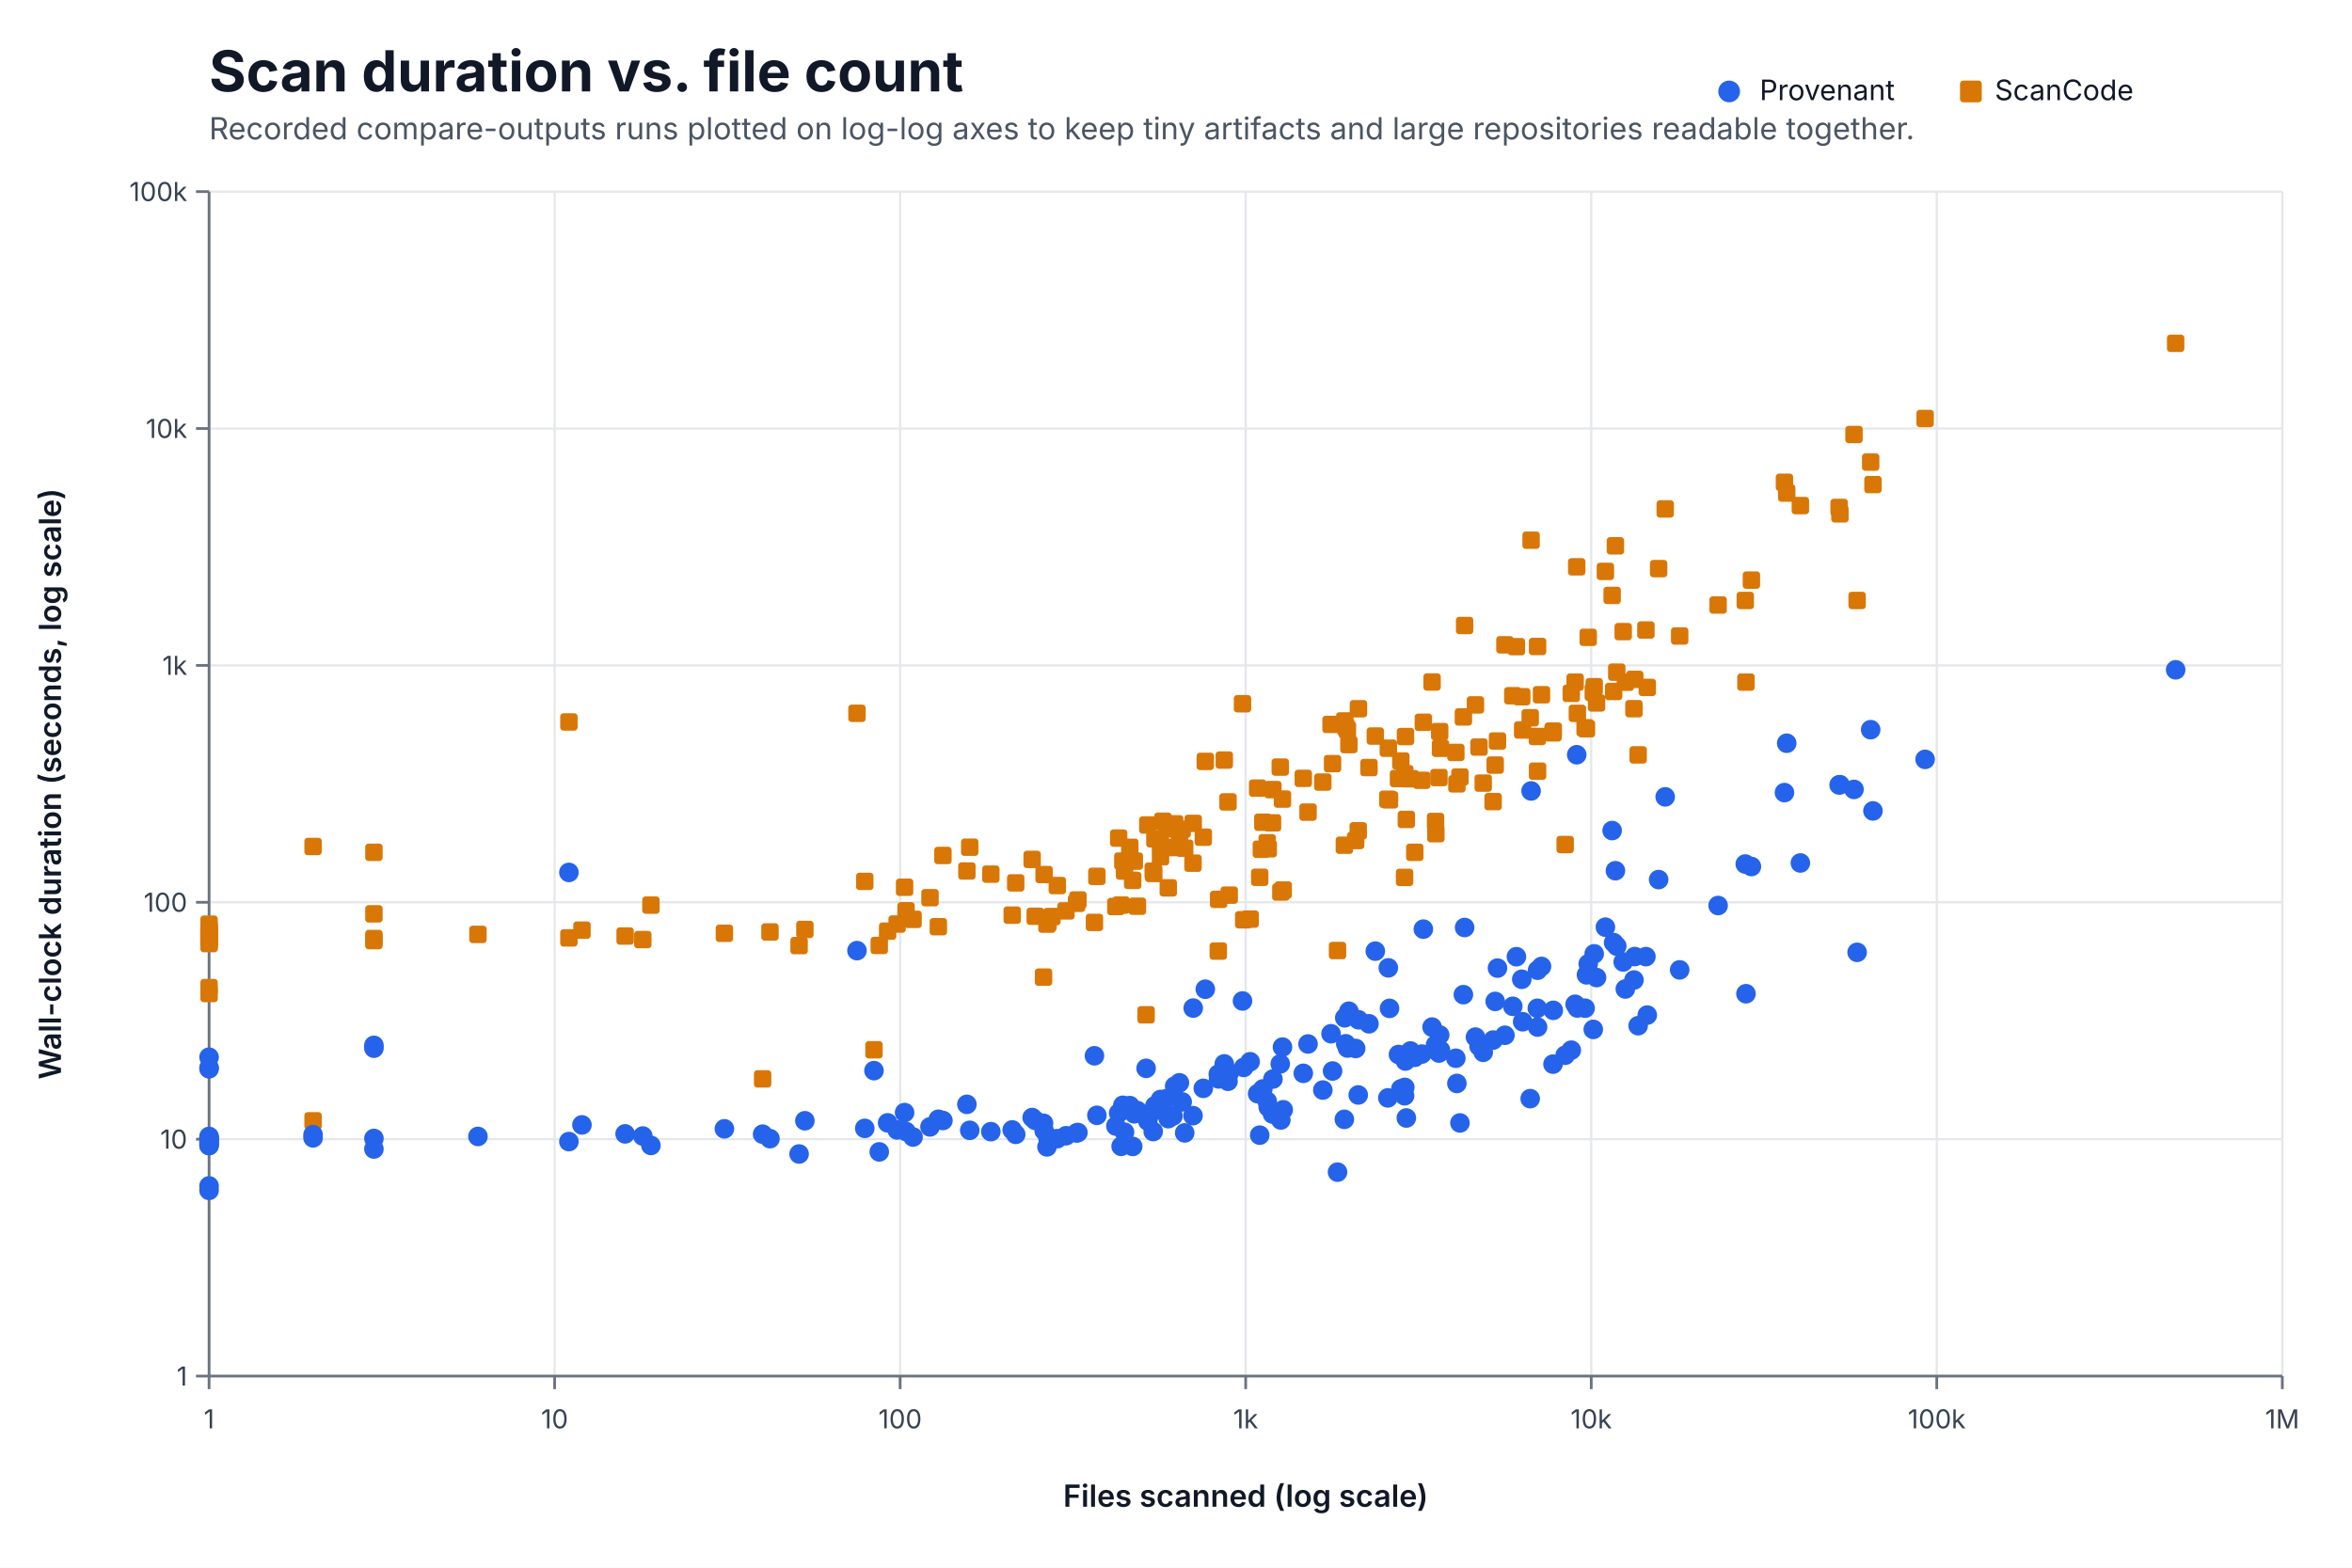
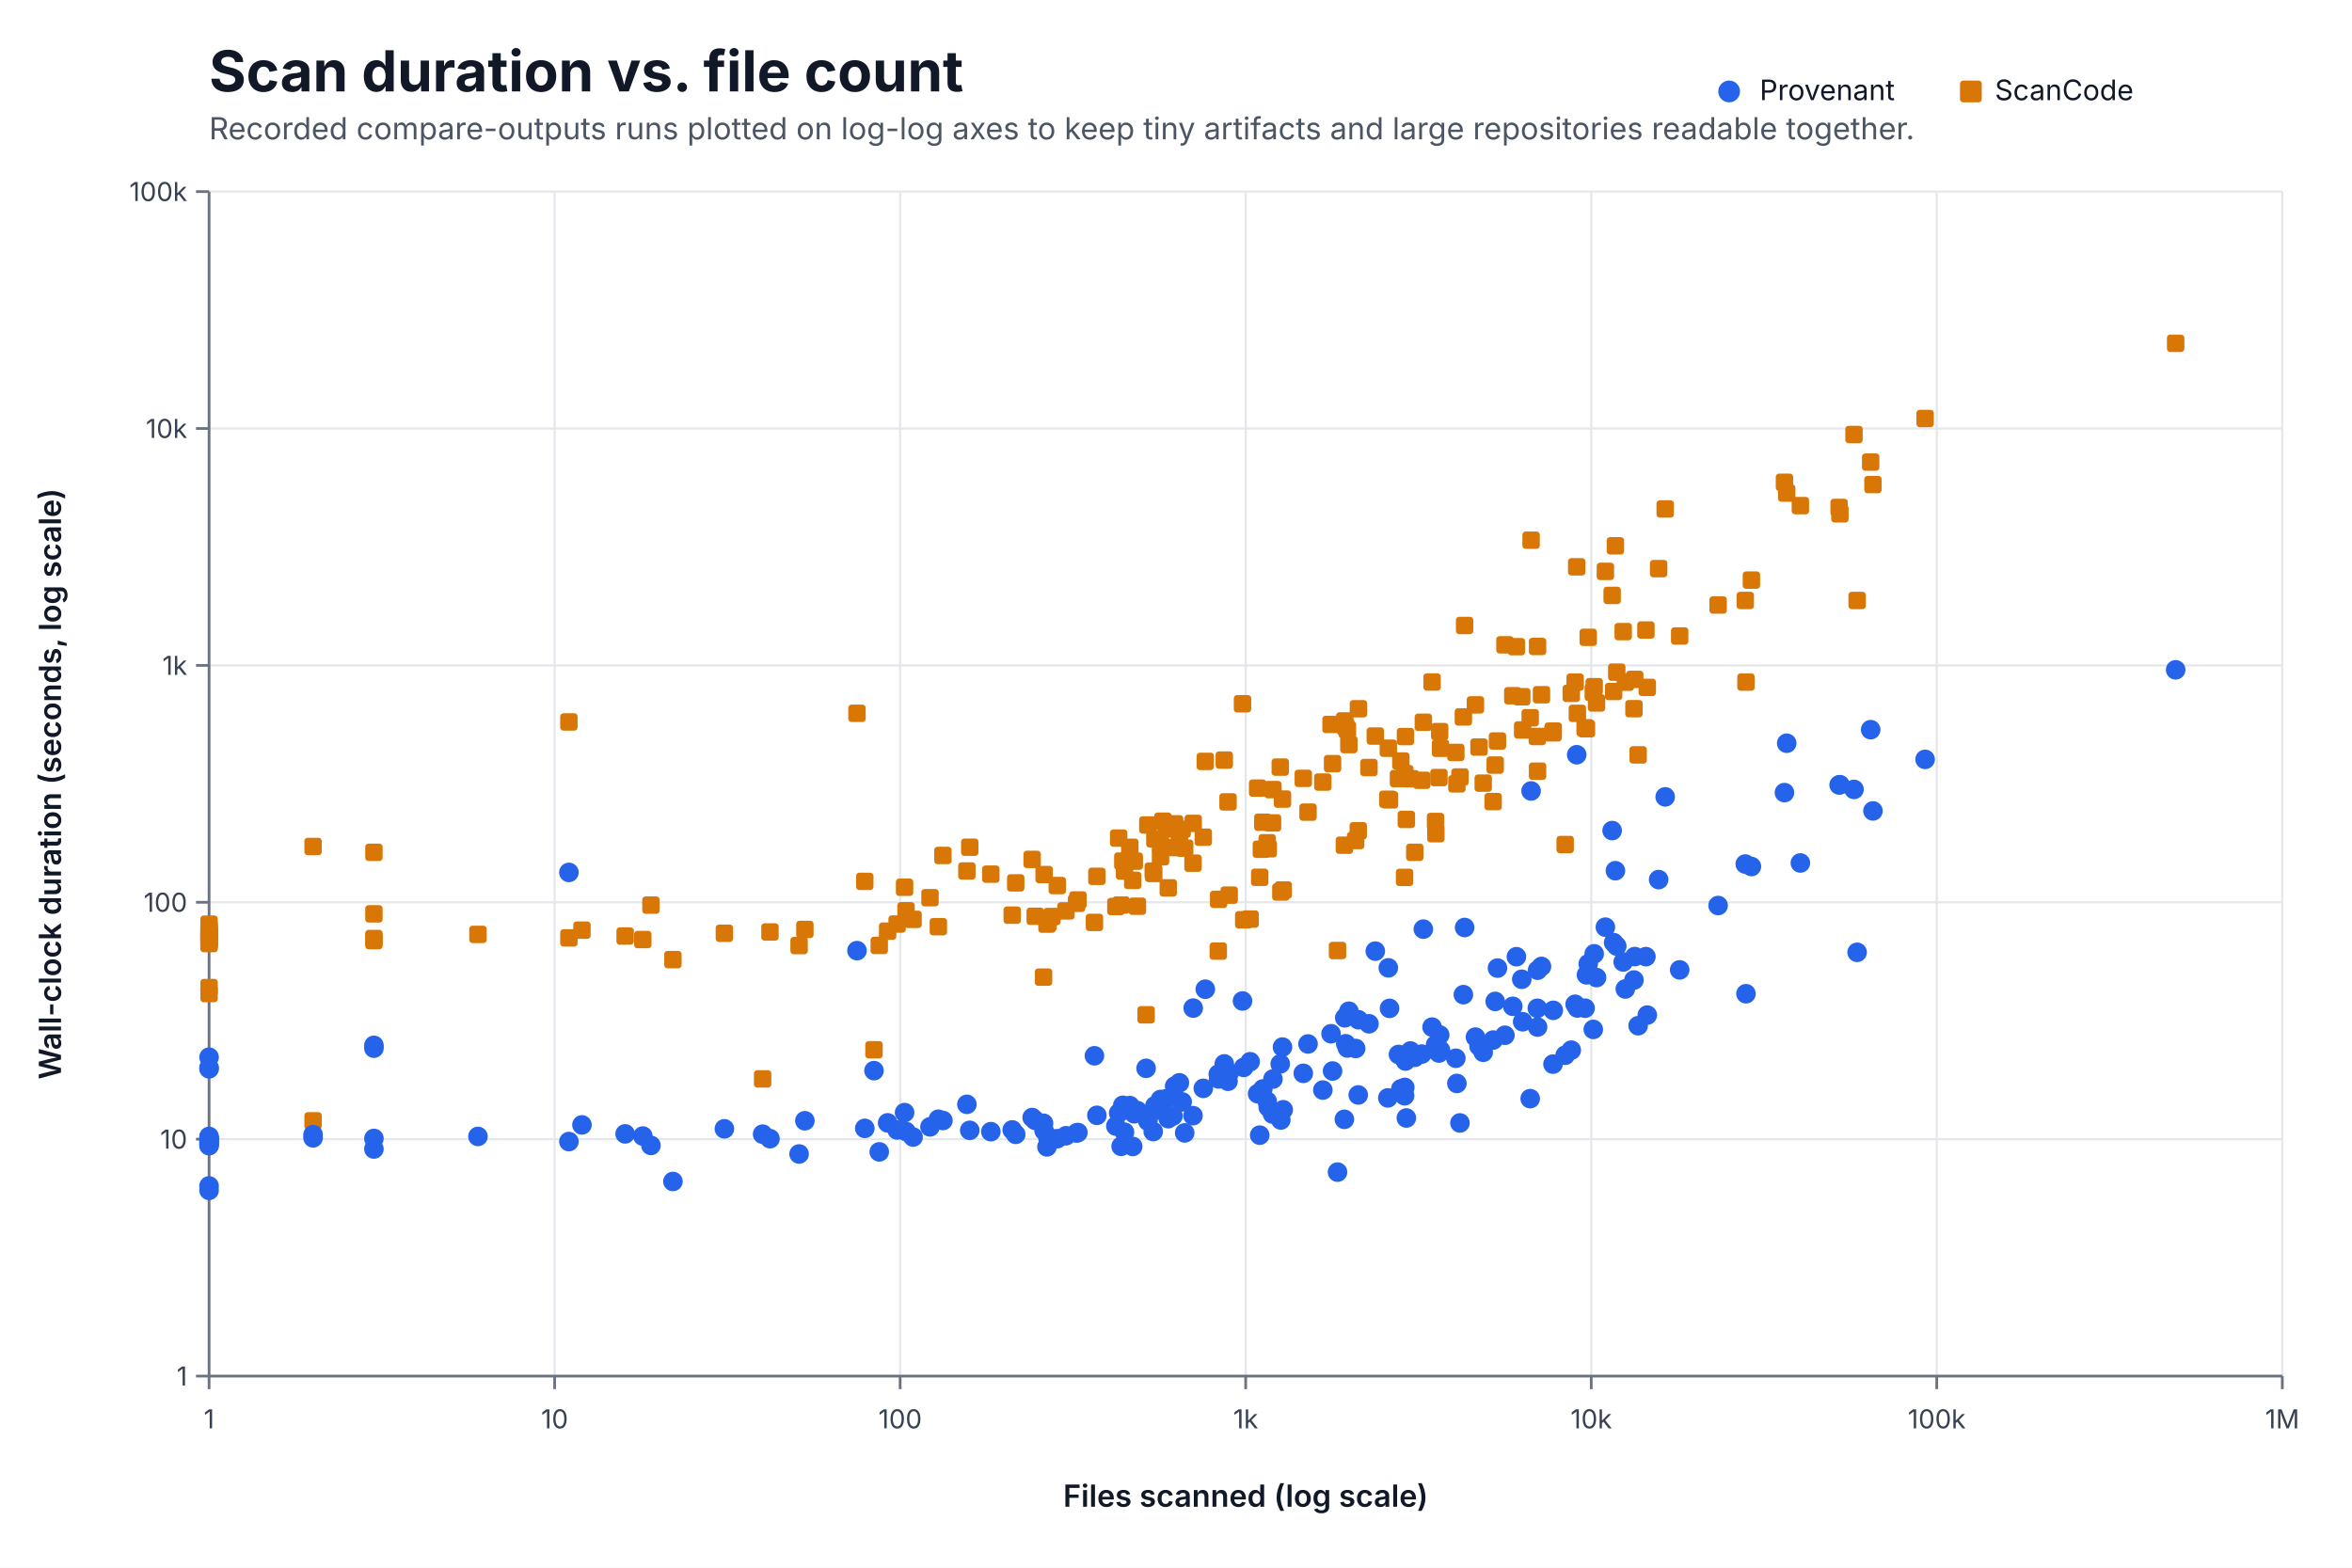
<svg xmlns="http://www.w3.org/2000/svg" width="1080" height="720" viewBox="0 0 1080 720" role="img" aria-labelledby="title desc">
  <style>
    text { font-family: -apple-system, BlinkMacSystemFont, "Segoe UI", sans-serif; fill: #111827; }
    .title { font-size: 26px; font-weight: 700; }
    .subtitle { font-size: 14px; fill: #4b5563; }
    .axis-label { font-size: 14px; font-weight: 600; }
    .tick { font-size: 12px; fill: #374151; }
    .grid { stroke: #e5e7eb; stroke-width: 1; }
    .axis { stroke: #6b7280; stroke-width: 1.25; }
    .legend-label { font-size: 13px; }
  </style>
  <rect x="0" y="0" width="1080" height="720" fill="white" />
  <text class="title" x="96" y="42">Scan duration vs. file count</text>
  <text class="subtitle" x="96" y="64">Recorded compare-outputs runs plotted on log-log axes to keep tiny artifacts and large repositories readable together.</text>
  <line class="grid" x1="96.00" y1="632.00" x2="1048.00" y2="632.00" />
  <line class="grid" x1="96.00" y1="523.20" x2="1048.00" y2="523.20" />
  <line class="grid" x1="96.00" y1="414.40" x2="1048.00" y2="414.40" />
  <line class="grid" x1="96.00" y1="305.60" x2="1048.00" y2="305.60" />
  <line class="grid" x1="96.00" y1="196.80" x2="1048.00" y2="196.80" />
  <line class="grid" x1="96.00" y1="88.00" x2="1048.00" y2="88.00" />
  <line class="grid" x1="96.00" y1="88.00" x2="96.00" y2="632.00" />
  <line class="grid" x1="254.67" y1="88.00" x2="254.67" y2="632.00" />
  <line class="grid" x1="413.33" y1="88.00" x2="413.33" y2="632.00" />
  <line class="grid" x1="572.00" y1="88.00" x2="572.00" y2="632.00" />
  <line class="grid" x1="730.67" y1="88.00" x2="730.67" y2="632.00" />
  <line class="grid" x1="889.33" y1="88.00" x2="889.33" y2="632.00" />
  <line class="grid" x1="1048.00" y1="88.00" x2="1048.00" y2="632.00" />
  <line class="axis" x1="96.00" y1="632.00" x2="1048.00" y2="632.00" />
  <line class="axis" x1="96.00" y1="88.00" x2="96.00" y2="632.00" />
  <line class="axis" x1="96.00" y1="632.00" x2="96.00" y2="638.00" />
  <text class="tick" x="96.00" y="656.00" text-anchor="middle">1</text>
  <line class="axis" x1="254.67" y1="632.00" x2="254.67" y2="638.00" />
  <text class="tick" x="254.67" y="656.00" text-anchor="middle">10</text>
  <line class="axis" x1="413.33" y1="632.00" x2="413.33" y2="638.00" />
  <text class="tick" x="413.33" y="656.00" text-anchor="middle">100</text>
  <line class="axis" x1="572.00" y1="632.00" x2="572.00" y2="638.00" />
  <text class="tick" x="572.00" y="656.00" text-anchor="middle">1k</text>
  <line class="axis" x1="730.67" y1="632.00" x2="730.67" y2="638.00" />
  <text class="tick" x="730.67" y="656.00" text-anchor="middle">10k</text>
  <line class="axis" x1="889.33" y1="632.00" x2="889.33" y2="638.00" />
  <text class="tick" x="889.33" y="656.00" text-anchor="middle">100k</text>
  <line class="axis" x1="1048.00" y1="632.00" x2="1048.00" y2="638.00" />
  <text class="tick" x="1048.00" y="656.00" text-anchor="middle">1M</text>
  <line class="axis" x1="90.00" y1="632.00" x2="96.00" y2="632.00" />
  <text class="tick" x="86.00" y="632.00" text-anchor="end" dominant-baseline="middle">1</text>
  <line class="axis" x1="90.00" y1="523.20" x2="96.00" y2="523.20" />
  <text class="tick" x="86.00" y="523.20" text-anchor="end" dominant-baseline="middle">10</text>
  <line class="axis" x1="90.00" y1="414.40" x2="96.00" y2="414.40" />
  <text class="tick" x="86.00" y="414.40" text-anchor="end" dominant-baseline="middle">100</text>
  <line class="axis" x1="90.00" y1="305.60" x2="96.00" y2="305.60" />
  <text class="tick" x="86.00" y="305.60" text-anchor="end" dominant-baseline="middle">1k</text>
  <line class="axis" x1="90.00" y1="196.80" x2="96.00" y2="196.80" />
  <text class="tick" x="86.00" y="196.80" text-anchor="end" dominant-baseline="middle">10k</text>
  <line class="axis" x1="90.00" y1="88.00" x2="96.00" y2="88.00" />
  <text class="tick" x="86.00" y="88.00" text-anchor="end" dominant-baseline="middle">100k</text>
  <text class="axis-label" x="572.00" y="692.00" text-anchor="middle">Files scanned (log scale)</text>
  <text class="axis-label" x="28" y="360.00" transform="rotate(-90 28 360.00)" text-anchor="middle">Wall-clock duration (seconds, log scale)</text>
  <g aria-label="Legend">
    <circle cx="794" cy="42" r="5" fill="#2563eb" />
    <text class="legend-label" x="808" y="46">Provenant</text>
    <rect x="900" y="37" width="10" height="10" fill="#d97706" rx="1.5" />
    <text class="legend-label" x="916" y="46">ScanCode</text>
  </g>
  <g aria-label="ScanCode points">
    <rect x="92.00" y="420.46" width="8" height="8" fill="#d97706" rx="1.5" />
    <rect x="92.00" y="423.47" width="8" height="8" fill="#d97706" rx="1.5" />
    <rect x="92.00" y="425.26" width="8" height="8" fill="#d97706" rx="1.5" />
    <rect x="92.00" y="424.52" width="8" height="8" fill="#d97706" rx="1.5" />
    <rect x="92.00" y="449.57" width="8" height="8" fill="#d97706" rx="1.5" />
    <rect x="92.00" y="427.27" width="8" height="8" fill="#d97706" rx="1.5" />
    <rect x="92.00" y="422.38" width="8" height="8" fill="#d97706" rx="1.5" />
    <rect x="92.00" y="429.37" width="8" height="8" fill="#d97706" rx="1.5" />
    <rect x="92.00" y="428.44" width="8" height="8" fill="#d97706" rx="1.5" />
    <rect x="92.00" y="427.25" width="8" height="8" fill="#d97706" rx="1.5" />
    <rect x="92.00" y="424.52" width="8" height="8" fill="#d97706" rx="1.5" />
    <rect x="92.00" y="427.69" width="8" height="8" fill="#d97706" rx="1.5" />
    <rect x="92.00" y="424.87" width="8" height="8" fill="#d97706" rx="1.5" />
    <rect x="92.00" y="428.71" width="8" height="8" fill="#d97706" rx="1.5" />
    <rect x="92.00" y="452.30" width="8" height="8" fill="#d97706" rx="1.5" />
    <rect x="139.76" y="510.78" width="8" height="8" fill="#d97706" rx="1.5" />
    <rect x="139.76" y="384.76" width="8" height="8" fill="#d97706" rx="1.5" />
    <rect x="167.70" y="427.04" width="8" height="8" fill="#d97706" rx="1.5" />
    <rect x="167.70" y="387.45" width="8" height="8" fill="#d97706" rx="1.5" />
    <rect x="167.70" y="427.99" width="8" height="8" fill="#d97706" rx="1.5" />
    <rect x="167.70" y="415.71" width="8" height="8" fill="#d97706" rx="1.5" />
    <rect x="215.47" y="425.14" width="8" height="8" fill="#d97706" rx="1.5" />
    <rect x="257.23" y="426.75" width="8" height="8" fill="#d97706" rx="1.5" />
    <rect x="257.23" y="327.58" width="8" height="8" fill="#d97706" rx="1.5" />
    <rect x="263.23" y="423.19" width="8" height="8" fill="#d97706" rx="1.5" />
    <rect x="283.05" y="425.90" width="8" height="8" fill="#d97706" rx="1.5" />
    <rect x="291.17" y="427.52" width="8" height="8" fill="#d97706" rx="1.5" />
    <rect x="294.90" y="411.70" width="8" height="8" fill="#d97706" rx="1.5" />
+     <rect x="305.00" y="436.72" width="8" height="8" fill="#d97706" rx="1.5" />
    <rect x="328.63" y="424.63" width="8" height="8" fill="#d97706" rx="1.5" />
    <rect x="346.19" y="491.51" width="8" height="8" fill="#d97706" rx="1.5" />
    <rect x="349.56" y="424.02" width="8" height="8" fill="#d97706" rx="1.5" />
    <rect x="362.93" y="430.28" width="8" height="8" fill="#d97706" rx="1.5" />
    <rect x="365.59" y="422.87" width="8" height="8" fill="#d97706" rx="1.5" />
    <rect x="389.51" y="323.61" width="8" height="8" fill="#d97706" rx="1.5" />
    <rect x="393.09" y="400.80" width="8" height="8" fill="#d97706" rx="1.5" />
    <rect x="397.32" y="478.15" width="8" height="8" fill="#d97706" rx="1.5" />
    <rect x="399.74" y="430.21" width="8" height="8" fill="#d97706" rx="1.5" />
    <rect x="403.59" y="423.65" width="8" height="8" fill="#d97706" rx="1.5" />
    <rect x="407.94" y="420.39" width="8" height="8" fill="#d97706" rx="1.5" />
    <rect x="411.37" y="403.50" width="8" height="8" fill="#d97706" rx="1.5" />
    <rect x="412.04" y="414.30" width="8" height="8" fill="#d97706" rx="1.5" />
    <rect x="415.27" y="418.23" width="8" height="8" fill="#d97706" rx="1.5" />
    <rect x="423.04" y="408.29" width="8" height="8" fill="#d97706" rx="1.5" />
    <rect x="426.88" y="421.60" width="8" height="8" fill="#d97706" rx="1.5" />
    <rect x="428.98" y="388.90" width="8" height="8" fill="#d97706" rx="1.5" />
    <rect x="439.98" y="396.02" width="8" height="8" fill="#d97706" rx="1.5" />
    <rect x="441.29" y="385.10" width="8" height="8" fill="#d97706" rx="1.5" />
    <rect x="450.98" y="397.47" width="8" height="8" fill="#d97706" rx="1.5" />
    <rect x="460.79" y="416.30" width="8" height="8" fill="#d97706" rx="1.5" />
    <rect x="462.40" y="401.49" width="8" height="8" fill="#d97706" rx="1.5" />
    <rect x="469.95" y="390.71" width="8" height="8" fill="#d97706" rx="1.5" />
    <rect x="471.36" y="416.81" width="8" height="8" fill="#d97706" rx="1.5" />
    <rect x="475.18" y="444.77" width="8" height="8" fill="#d97706" rx="1.5" />
    <rect x="475.44" y="397.66" width="8" height="8" fill="#d97706" rx="1.5" />
    <rect x="476.75" y="420.44" width="8" height="8" fill="#d97706" rx="1.5" />
    <rect x="477.26" y="419.74" width="8" height="8" fill="#d97706" rx="1.5" />
    <rect x="479.04" y="416.95" width="8" height="8" fill="#d97706" rx="1.5" />
    <rect x="481.50" y="402.72" width="8" height="8" fill="#d97706" rx="1.5" />
    <rect x="485.49" y="414.35" width="8" height="8" fill="#d97706" rx="1.5" />
    <rect x="490.34" y="410.86" width="8" height="8" fill="#d97706" rx="1.5" />
    <rect x="490.97" y="409.34" width="8" height="8" fill="#d97706" rx="1.5" />
    <rect x="498.55" y="419.64" width="8" height="8" fill="#d97706" rx="1.5" />
    <rect x="499.67" y="398.49" width="8" height="8" fill="#d97706" rx="1.5" />
    <rect x="508.39" y="412.34" width="8" height="8" fill="#d97706" rx="1.5" />
    <rect x="509.68" y="380.92" width="8" height="8" fill="#d97706" rx="1.5" />
    <rect x="510.80" y="411.66" width="8" height="8" fill="#d97706" rx="1.5" />
    <rect x="511.58" y="391.47" width="8" height="8" fill="#d97706" rx="1.5" />
    <rect x="512.36" y="396.07" width="8" height="8" fill="#d97706" rx="1.5" />
    <rect x="514.79" y="385.13" width="8" height="8" fill="#d97706" rx="1.5" />
    <rect x="516.12" y="400.33" width="8" height="8" fill="#d97706" rx="1.5" />
    <rect x="516.85" y="391.50" width="8" height="8" fill="#d97706" rx="1.5" />
    <rect x="518.28" y="412.20" width="8" height="8" fill="#d97706" rx="1.5" />
    <rect x="522.27" y="462.08" width="8" height="8" fill="#d97706" rx="1.5" />
    <rect x="523.07" y="374.90" width="8" height="8" fill="#d97706" rx="1.5" />
    <rect x="525.54" y="396.10" width="8" height="8" fill="#d97706" rx="1.5" />
    <rect x="525.79" y="397.16" width="8" height="8" fill="#d97706" rx="1.5" />
    <rect x="526.30" y="381.25" width="8" height="8" fill="#d97706" rx="1.5" />
    <rect x="528.90" y="383.91" width="8" height="8" fill="#d97706" rx="1.5" />
    <rect x="528.90" y="389.48" width="8" height="8" fill="#d97706" rx="1.5" />
    <rect x="529.99" y="373.16" width="8" height="8" fill="#d97706" rx="1.5" />
    <rect x="531.64" y="376.71" width="8" height="8" fill="#d97706" rx="1.5" />
    <rect x="532.45" y="403.78" width="8" height="8" fill="#d97706" rx="1.5" />
    <rect x="534.61" y="385.27" width="8" height="8" fill="#d97706" rx="1.5" />
    <rect x="535.39" y="374.38" width="8" height="8" fill="#d97706" rx="1.5" />
    <rect x="537.57" y="381.59" width="8" height="8" fill="#d97706" rx="1.5" />
    <rect x="538.84" y="376.84" width="8" height="8" fill="#d97706" rx="1.5" />
    <rect x="539.99" y="385.56" width="8" height="8" fill="#d97706" rx="1.5" />
    <rect x="543.81" y="392.44" width="8" height="8" fill="#d97706" rx="1.5" />
    <rect x="543.91" y="374.16" width="8" height="8" fill="#d97706" rx="1.5" />
    <rect x="548.54" y="380.50" width="8" height="8" fill="#d97706" rx="1.5" />
    <rect x="549.45" y="345.68" width="8" height="8" fill="#d97706" rx="1.5" />
    <rect x="555.41" y="432.81" width="8" height="8" fill="#d97706" rx="1.5" />
    <rect x="555.57" y="409.04" width="8" height="8" fill="#d97706" rx="1.5" />
    <rect x="558.17" y="345.08" width="8" height="8" fill="#d97706" rx="1.5" />
    <rect x="559.89" y="364.30" width="8" height="8" fill="#d97706" rx="1.5" />
    <rect x="560.43" y="407.11" width="8" height="8" fill="#d97706" rx="1.5" />
    <rect x="566.54" y="319.22" width="8" height="8" fill="#d97706" rx="1.5" />
    <rect x="567.10" y="418.44" width="8" height="8" fill="#d97706" rx="1.5" />
    <rect x="570.04" y="418.11" width="8" height="8" fill="#d97706" rx="1.5" />
    <rect x="573.49" y="357.97" width="8" height="8" fill="#d97706" rx="1.5" />
    <rect x="574.44" y="398.92" width="8" height="8" fill="#d97706" rx="1.5" />
    <rect x="575.19" y="386.04" width="8" height="8" fill="#d97706" rx="1.5" />
    <rect x="575.87" y="373.63" width="8" height="8" fill="#d97706" rx="1.5" />
    <rect x="577.87" y="383.06" width="8" height="8" fill="#d97706" rx="1.5" />
    <rect x="578.35" y="385.81" width="8" height="8" fill="#d97706" rx="1.5" />
    <rect x="580.33" y="373.93" width="8" height="8" fill="#d97706" rx="1.5" />
    <rect x="580.51" y="358.66" width="8" height="8" fill="#d97706" rx="1.5" />
    <rect x="583.87" y="348.30" width="8" height="8" fill="#d97706" rx="1.5" />
    <rect x="584.14" y="405.69" width="8" height="8" fill="#d97706" rx="1.5" />
    <rect x="584.90" y="363.00" width="8" height="8" fill="#d97706" rx="1.5" />
    <rect x="585.23" y="404.76" width="8" height="8" fill="#d97706" rx="1.5" />
    <rect x="594.45" y="353.48" width="8" height="8" fill="#d97706" rx="1.5" />
    <rect x="596.63" y="368.99" width="8" height="8" fill="#d97706" rx="1.5" />
    <rect x="603.42" y="355.19" width="8" height="8" fill="#d97706" rx="1.5" />
    <rect x="607.19" y="328.71" width="8" height="8" fill="#d97706" rx="1.5" />
    <rect x="607.89" y="346.71" width="8" height="8" fill="#d97706" rx="1.5" />
    <rect x="610.17" y="432.56" width="8" height="8" fill="#d97706" rx="1.5" />
    <rect x="613.31" y="384.18" width="8" height="8" fill="#d97706" rx="1.5" />
    <rect x="613.49" y="327.10" width="8" height="8" fill="#d97706" rx="1.5" />
    <rect x="613.95" y="329.87" width="8" height="8" fill="#d97706" rx="1.5" />
    <rect x="614.72" y="331.19" width="8" height="8" fill="#d97706" rx="1.5" />
    <rect x="615.38" y="337.97" width="8" height="8" fill="#d97706" rx="1.5" />
    <rect x="618.50" y="382.03" width="8" height="8" fill="#d97706" rx="1.5" />
    <rect x="619.68" y="377.56" width="8" height="8" fill="#d97706" rx="1.5" />
    <rect x="619.78" y="321.51" width="8" height="8" fill="#d97706" rx="1.5" />
    <rect x="624.61" y="348.51" width="8" height="8" fill="#d97706" rx="1.5" />
    <rect x="627.52" y="334.06" width="8" height="8" fill="#d97706" rx="1.5" />
    <rect x="633.28" y="363.07" width="8" height="8" fill="#d97706" rx="1.5" />
    <rect x="633.50" y="339.64" width="8" height="8" fill="#d97706" rx="1.5" />
    <rect x="634.05" y="363.36" width="8" height="8" fill="#d97706" rx="1.5" />
    <rect x="638.16" y="353.58" width="8" height="8" fill="#d97706" rx="1.5" />
    <rect x="639.24" y="345.52" width="8" height="8" fill="#d97706" rx="1.5" />
    <rect x="640.96" y="398.96" width="8" height="8" fill="#d97706" rx="1.5" />
    <rect x="641.06" y="351.33" width="8" height="8" fill="#d97706" rx="1.5" />
    <rect x="641.37" y="334.28" width="8" height="8" fill="#d97706" rx="1.5" />
    <rect x="641.77" y="372.34" width="8" height="8" fill="#d97706" rx="1.5" />
    <rect x="643.66" y="353.67" width="8" height="8" fill="#d97706" rx="1.5" />
    <rect x="645.65" y="387.44" width="8" height="8" fill="#d97706" rx="1.5" />
    <rect x="648.86" y="354.37" width="8" height="8" fill="#d97706" rx="1.5" />
    <rect x="649.58" y="327.73" width="8" height="8" fill="#d97706" rx="1.5" />
    <rect x="653.59" y="309.22" width="8" height="8" fill="#d97706" rx="1.5" />
    <rect x="655.19" y="373.28" width="8" height="8" fill="#d97706" rx="1.5" />
    <rect x="655.34" y="378.89" width="8" height="8" fill="#d97706" rx="1.5" />
    <rect x="656.74" y="353.11" width="8" height="8" fill="#d97706" rx="1.5" />
    <rect x="657.08" y="332.02" width="8" height="8" fill="#d97706" rx="1.5" />
    <rect x="657.46" y="339.67" width="8" height="8" fill="#d97706" rx="1.5" />
    <rect x="664.50" y="341.57" width="8" height="8" fill="#d97706" rx="1.5" />
    <rect x="664.98" y="356.00" width="8" height="8" fill="#d97706" rx="1.5" />
    <rect x="666.38" y="352.86" width="8" height="8" fill="#d97706" rx="1.5" />
    <rect x="667.96" y="325.26" width="8" height="8" fill="#d97706" rx="1.5" />
    <rect x="668.53" y="283.27" width="8" height="8" fill="#d97706" rx="1.5" />
    <rect x="673.50" y="319.74" width="8" height="8" fill="#d97706" rx="1.5" />
    <rect x="675.14" y="339.11" width="8" height="8" fill="#d97706" rx="1.5" />
    <rect x="677.07" y="355.67" width="8" height="8" fill="#d97706" rx="1.5" />
    <rect x="681.62" y="364.16" width="8" height="8" fill="#d97706" rx="1.5" />
    <rect x="682.57" y="347.38" width="8" height="8" fill="#d97706" rx="1.5" />
    <rect x="683.62" y="336.32" width="8" height="8" fill="#d97706" rx="1.5" />
    <rect x="687.04" y="292.14" width="8" height="8" fill="#d97706" rx="1.5" />
    <rect x="690.65" y="315.53" width="8" height="8" fill="#d97706" rx="1.5" />
    <rect x="692.31" y="293.00" width="8" height="8" fill="#d97706" rx="1.5" />
    <rect x="694.77" y="315.99" width="8" height="8" fill="#d97706" rx="1.5" />
    <rect x="695.18" y="331.26" width="8" height="8" fill="#d97706" rx="1.5" />
    <rect x="698.64" y="325.64" width="8" height="8" fill="#d97706" rx="1.5" />
    <rect x="699.05" y="244.10" width="8" height="8" fill="#d97706" rx="1.5" />
    <rect x="701.92" y="334.25" width="8" height="8" fill="#d97706" rx="1.5" />
    <rect x="702.03" y="350.18" width="8" height="8" fill="#d97706" rx="1.5" />
    <rect x="702.03" y="292.91" width="8" height="8" fill="#d97706" rx="1.5" />
    <rect x="703.83" y="315.08" width="8" height="8" fill="#d97706" rx="1.5" />
    <rect x="709.11" y="332.59" width="8" height="8" fill="#d97706" rx="1.5" />
    <rect x="709.24" y="331.79" width="8" height="8" fill="#d97706" rx="1.5" />
    <rect x="714.70" y="383.87" width="8" height="8" fill="#d97706" rx="1.5" />
    <rect x="717.50" y="314.45" width="8" height="8" fill="#d97706" rx="1.5" />
    <rect x="719.28" y="309.28" width="8" height="8" fill="#d97706" rx="1.5" />
    <rect x="720.00" y="256.33" width="8" height="8" fill="#d97706" rx="1.5" />
    <rect x="720.30" y="323.62" width="8" height="8" fill="#d97706" rx="1.5" />
    <rect x="723.85" y="330.25" width="8" height="8" fill="#d97706" rx="1.5" />
    <rect x="724.48" y="330.69" width="8" height="8" fill="#d97706" rx="1.5" />
    <rect x="725.29" y="288.71" width="8" height="8" fill="#d97706" rx="1.5" />
    <rect x="727.61" y="313.95" width="8" height="8" fill="#d97706" rx="1.5" />
    <rect x="728.03" y="311.39" width="8" height="8" fill="#d97706" rx="1.5" />
    <rect x="729.11" y="318.85" width="8" height="8" fill="#d97706" rx="1.5" />
    <rect x="733.17" y="258.43" width="8" height="8" fill="#d97706" rx="1.5" />
    <rect x="736.27" y="269.45" width="8" height="8" fill="#d97706" rx="1.5" />
    <rect x="736.95" y="313.57" width="8" height="8" fill="#d97706" rx="1.5" />
    <rect x="737.77" y="246.68" width="8" height="8" fill="#d97706" rx="1.5" />
    <rect x="738.39" y="304.71" width="8" height="8" fill="#d97706" rx="1.5" />
    <rect x="741.35" y="286.09" width="8" height="8" fill="#d97706" rx="1.5" />
    <rect x="742.32" y="309.33" width="8" height="8" fill="#d97706" rx="1.5" />
    <rect x="746.29" y="321.48" width="8" height="8" fill="#d97706" rx="1.5" />
    <rect x="746.66" y="308.03" width="8" height="8" fill="#d97706" rx="1.5" />
    <rect x="748.21" y="342.70" width="8" height="8" fill="#d97706" rx="1.5" />
    <rect x="751.78" y="285.35" width="8" height="8" fill="#d97706" rx="1.5" />
    <rect x="752.40" y="311.70" width="8" height="8" fill="#d97706" rx="1.5" />
    <rect x="757.62" y="257.15" width="8" height="8" fill="#d97706" rx="1.5" />
    <rect x="760.63" y="229.74" width="8" height="8" fill="#d97706" rx="1.5" />
    <rect x="767.28" y="288.09" width="8" height="8" fill="#d97706" rx="1.5" />
    <rect x="784.93" y="273.87" width="8" height="8" fill="#d97706" rx="1.5" />
    <rect x="797.40" y="271.78" width="8" height="8" fill="#d97706" rx="1.5" />
    <rect x="797.72" y="309.27" width="8" height="8" fill="#d97706" rx="1.5" />
    <rect x="800.22" y="262.42" width="8" height="8" fill="#d97706" rx="1.5" />
    <rect x="815.39" y="217.51" width="8" height="8" fill="#d97706" rx="1.5" />
    <rect x="816.43" y="222.46" width="8" height="8" fill="#d97706" rx="1.5" />
    <rect x="822.70" y="228.21" width="8" height="8" fill="#d97706" rx="1.5" />
    <rect x="840.49" y="229.06" width="8" height="8" fill="#d97706" rx="1.5" />
    <rect x="840.86" y="231.99" width="8" height="8" fill="#d97706" rx="1.5" />
    <rect x="847.33" y="195.56" width="8" height="8" fill="#d97706" rx="1.5" />
    <rect x="848.76" y="271.78" width="8" height="8" fill="#d97706" rx="1.5" />
    <rect x="854.98" y="208.23" width="8" height="8" fill="#d97706" rx="1.5" />
    <rect x="856.03" y="218.55" width="8" height="8" fill="#d97706" rx="1.5" />
    <rect x="879.98" y="188.22" width="8" height="8" fill="#d97706" rx="1.5" />
    <rect x="995.03" y="153.67" width="8" height="8" fill="#d97706" rx="1.5" />
  </g>
  <g aria-label="Provenant points">
    <circle cx="96.00" cy="522.92" r="4.5" fill="#2563eb" />
    <circle cx="96.00" cy="522.78" r="4.5" fill="#2563eb" />
    <circle cx="96.00" cy="522.68" r="4.5" fill="#2563eb" />
    <circle cx="96.00" cy="521.94" r="4.5" fill="#2563eb" />
    <circle cx="96.00" cy="544.66" r="4.5" fill="#2563eb" />
    <circle cx="96.00" cy="524.83" r="4.5" fill="#2563eb" />
    <circle cx="96.00" cy="490.35" r="4.5" fill="#2563eb" />
    <circle cx="96.00" cy="485.54" r="4.5" fill="#2563eb" />
    <circle cx="96.00" cy="526.17" r="4.5" fill="#2563eb" />
    <circle cx="96.00" cy="524.11" r="4.5" fill="#2563eb" />
    <circle cx="96.00" cy="525.13" r="4.5" fill="#2563eb" />
    <circle cx="96.00" cy="523.72" r="4.5" fill="#2563eb" />
    <circle cx="96.00" cy="490.88" r="4.5" fill="#2563eb" />
    <circle cx="96.00" cy="525.97" r="4.5" fill="#2563eb" />
    <circle cx="96.00" cy="546.71" r="4.5" fill="#2563eb" />
    <circle cx="143.76" cy="521.12" r="4.5" fill="#2563eb" />
    <circle cx="143.76" cy="522.59" r="4.5" fill="#2563eb" />
    <circle cx="171.70" cy="522.87" r="4.5" fill="#2563eb" />
    <circle cx="171.70" cy="527.71" r="4.5" fill="#2563eb" />
    <circle cx="171.70" cy="480.11" r="4.5" fill="#2563eb" />
    <circle cx="171.70" cy="481.40" r="4.5" fill="#2563eb" />
    <circle cx="219.47" cy="521.94" r="4.5" fill="#2563eb" />
    <circle cx="261.23" cy="524.30" r="4.5" fill="#2563eb" />
    <circle cx="261.23" cy="400.68" r="4.5" fill="#2563eb" />
    <circle cx="267.23" cy="516.64" r="4.5" fill="#2563eb" />
    <circle cx="287.05" cy="520.76" r="4.5" fill="#2563eb" />
    <circle cx="295.17" cy="521.76" r="4.5" fill="#2563eb" />
    <circle cx="298.90" cy="526.07" r="4.5" fill="#2563eb" />
+     <circle cx="309.00" cy="542.62" r="4.5" fill="#2563eb" />
    <circle cx="332.63" cy="518.44" r="4.5" fill="#2563eb" />
    <circle cx="350.19" cy="520.89" r="4.5" fill="#2563eb" />
    <circle cx="353.56" cy="522.96" r="4.5" fill="#2563eb" />
    <circle cx="366.93" cy="530.00" r="4.5" fill="#2563eb" />
    <circle cx="369.59" cy="514.74" r="4.5" fill="#2563eb" />
    <circle cx="393.51" cy="436.60" r="4.5" fill="#2563eb" />
    <circle cx="397.09" cy="518.23" r="4.5" fill="#2563eb" />
    <circle cx="401.32" cy="491.72" r="4.5" fill="#2563eb" />
    <circle cx="403.74" cy="529.03" r="4.5" fill="#2563eb" />
    <circle cx="407.59" cy="515.70" r="4.5" fill="#2563eb" />
    <circle cx="411.94" cy="518.95" r="4.5" fill="#2563eb" />
    <circle cx="415.37" cy="510.99" r="4.5" fill="#2563eb" />
    <circle cx="416.04" cy="519.69" r="4.5" fill="#2563eb" />
    <circle cx="419.27" cy="522.22" r="4.5" fill="#2563eb" />
    <circle cx="427.04" cy="517.55" r="4.5" fill="#2563eb" />
    <circle cx="430.88" cy="514.04" r="4.5" fill="#2563eb" />
    <circle cx="432.98" cy="514.62" r="4.5" fill="#2563eb" />
    <circle cx="443.98" cy="507.20" r="4.5" fill="#2563eb" />
    <circle cx="445.29" cy="519.13" r="4.5" fill="#2563eb" />
    <circle cx="454.98" cy="519.74" r="4.5" fill="#2563eb" />
    <circle cx="464.79" cy="518.95" r="4.5" fill="#2563eb" />
    <circle cx="466.40" cy="520.98" r="4.5" fill="#2563eb" />
    <circle cx="473.95" cy="513.26" r="4.5" fill="#2563eb" />
    <circle cx="475.36" cy="514.55" r="4.5" fill="#2563eb" />
    <circle cx="479.18" cy="515.90" r="4.5" fill="#2563eb" />
    <circle cx="479.44" cy="519.30" r="4.5" fill="#2563eb" />
    <circle cx="480.75" cy="526.73" r="4.5" fill="#2563eb" />
    <circle cx="481.26" cy="522.92" r="4.5" fill="#2563eb" />
    <circle cx="483.04" cy="523.01" r="4.5" fill="#2563eb" />
    <circle cx="485.50" cy="522.96" r="4.5" fill="#2563eb" />
    <circle cx="489.49" cy="521.62" r="4.5" fill="#2563eb" />
    <circle cx="494.34" cy="520.36" r="4.5" fill="#2563eb" />
    <circle cx="494.97" cy="520.14" r="4.5" fill="#2563eb" />
    <circle cx="502.55" cy="484.90" r="4.5" fill="#2563eb" />
    <circle cx="503.67" cy="512.24" r="4.5" fill="#2563eb" />
    <circle cx="512.39" cy="517.17" r="4.5" fill="#2563eb" />
    <circle cx="513.68" cy="511.20" r="4.5" fill="#2563eb" />
    <circle cx="514.80" cy="526.48" r="4.5" fill="#2563eb" />
    <circle cx="515.58" cy="507.64" r="4.5" fill="#2563eb" />
    <circle cx="516.36" cy="520.00" r="4.5" fill="#2563eb" />
    <circle cx="518.79" cy="507.78" r="4.5" fill="#2563eb" />
    <circle cx="520.12" cy="526.53" r="4.5" fill="#2563eb" />
    <circle cx="520.85" cy="511.54" r="4.5" fill="#2563eb" />
    <circle cx="522.28" cy="510.08" r="4.5" fill="#2563eb" />
    <circle cx="526.27" cy="490.66" r="4.5" fill="#2563eb" />
    <circle cx="527.07" cy="514.90" r="4.5" fill="#2563eb" />
    <circle cx="529.54" cy="519.69" r="4.5" fill="#2563eb" />
    <circle cx="529.79" cy="510.26" r="4.5" fill="#2563eb" />
    <circle cx="530.30" cy="507.88" r="4.5" fill="#2563eb" />
    <circle cx="532.90" cy="504.96" r="4.5" fill="#2563eb" />
    <circle cx="532.90" cy="509.65" r="4.5" fill="#2563eb" />
    <circle cx="533.99" cy="505.42" r="4.5" fill="#2563eb" />
    <circle cx="535.64" cy="504.61" r="4.5" fill="#2563eb" />
    <circle cx="536.45" cy="513.77" r="4.5" fill="#2563eb" />
    <circle cx="538.61" cy="512.54" r="4.5" fill="#2563eb" />
    <circle cx="539.39" cy="498.86" r="4.5" fill="#2563eb" />
    <circle cx="541.57" cy="497.30" r="4.5" fill="#2563eb" />
    <circle cx="542.84" cy="506.07" r="4.5" fill="#2563eb" />
    <circle cx="543.99" cy="520.31" r="4.5" fill="#2563eb" />
    <circle cx="547.81" cy="512.39" r="4.5" fill="#2563eb" />
    <circle cx="547.91" cy="462.99" r="4.5" fill="#2563eb" />
    <circle cx="552.54" cy="499.85" r="4.5" fill="#2563eb" />
    <circle cx="553.45" cy="454.32" r="4.5" fill="#2563eb" />
    <circle cx="559.41" cy="493.35" r="4.5" fill="#2563eb" />
    <circle cx="559.57" cy="495.53" r="4.5" fill="#2563eb" />
    <circle cx="562.17" cy="488.62" r="4.5" fill="#2563eb" />
    <circle cx="563.89" cy="496.60" r="4.5" fill="#2563eb" />
    <circle cx="564.43" cy="492.80" r="4.5" fill="#2563eb" />
    <circle cx="570.54" cy="459.72" r="4.5" fill="#2563eb" />
    <circle cx="571.10" cy="490.24" r="4.5" fill="#2563eb" />
    <circle cx="574.04" cy="487.63" r="4.5" fill="#2563eb" />
    <circle cx="577.49" cy="502.31" r="4.5" fill="#2563eb" />
    <circle cx="578.44" cy="521.35" r="4.5" fill="#2563eb" />
    <circle cx="579.19" cy="502.52" r="4.5" fill="#2563eb" />
    <circle cx="579.87" cy="500.14" r="4.5" fill="#2563eb" />
    <circle cx="581.87" cy="505.77" r="4.5" fill="#2563eb" />
    <circle cx="582.35" cy="508.50" r="4.5" fill="#2563eb" />
    <circle cx="584.33" cy="511.65" r="4.5" fill="#2563eb" />
    <circle cx="584.51" cy="495.58" r="4.5" fill="#2563eb" />
    <circle cx="587.87" cy="488.62" r="4.5" fill="#2563eb" />
    <circle cx="588.14" cy="514.39" r="4.5" fill="#2563eb" />
    <circle cx="588.90" cy="480.90" r="4.5" fill="#2563eb" />
    <circle cx="589.23" cy="509.69" r="4.5" fill="#2563eb" />
    <circle cx="598.45" cy="492.95" r="4.5" fill="#2563eb" />
    <circle cx="600.63" cy="479.47" r="4.5" fill="#2563eb" />
    <circle cx="607.42" cy="500.64" r="4.5" fill="#2563eb" />
    <circle cx="611.19" cy="474.77" r="4.5" fill="#2563eb" />
    <circle cx="611.89" cy="491.89" r="4.5" fill="#2563eb" />
    <circle cx="614.17" cy="538.33" r="4.5" fill="#2563eb" />
    <circle cx="617.31" cy="514.08" r="4.5" fill="#2563eb" />
    <circle cx="617.49" cy="467.46" r="4.5" fill="#2563eb" />
    <circle cx="617.95" cy="479.38" r="4.5" fill="#2563eb" />
    <circle cx="618.72" cy="481.32" r="4.5" fill="#2563eb" />
    <circle cx="619.38" cy="464.43" r="4.5" fill="#2563eb" />
    <circle cx="622.50" cy="481.54" r="4.5" fill="#2563eb" />
    <circle cx="623.68" cy="502.89" r="4.5" fill="#2563eb" />
    <circle cx="623.78" cy="468.34" r="4.5" fill="#2563eb" />
    <circle cx="628.61" cy="470.20" r="4.5" fill="#2563eb" />
    <circle cx="631.52" cy="436.83" r="4.5" fill="#2563eb" />
    <circle cx="637.28" cy="504.23" r="4.5" fill="#2563eb" />
    <circle cx="637.50" cy="444.51" r="4.5" fill="#2563eb" />
    <circle cx="638.05" cy="463.12" r="4.5" fill="#2563eb" />
    <circle cx="642.16" cy="484.30" r="4.5" fill="#2563eb" />
    <circle cx="643.24" cy="500.11" r="4.5" fill="#2563eb" />
    <circle cx="644.96" cy="503.26" r="4.5" fill="#2563eb" />
    <circle cx="645.06" cy="499.42" r="4.5" fill="#2563eb" />
    <circle cx="645.37" cy="487.30" r="4.5" fill="#2563eb" />
    <circle cx="645.77" cy="513.46" r="4.5" fill="#2563eb" />
    <circle cx="647.66" cy="482.69" r="4.5" fill="#2563eb" />
    <circle cx="649.65" cy="485.60" r="4.5" fill="#2563eb" />
    <circle cx="652.86" cy="484.11" r="4.5" fill="#2563eb" />
    <circle cx="653.58" cy="426.73" r="4.5" fill="#2563eb" />
    <circle cx="657.59" cy="471.72" r="4.5" fill="#2563eb" />
    <circle cx="659.19" cy="479.87" r="4.5" fill="#2563eb" />
    <circle cx="659.34" cy="482.33" r="4.5" fill="#2563eb" />
    <circle cx="660.74" cy="483.64" r="4.5" fill="#2563eb" />
    <circle cx="661.08" cy="475.33" r="4.5" fill="#2563eb" />
    <circle cx="661.46" cy="482.35" r="4.5" fill="#2563eb" />
    <circle cx="668.50" cy="486.03" r="4.5" fill="#2563eb" />
    <circle cx="668.98" cy="497.60" r="4.5" fill="#2563eb" />
    <circle cx="670.38" cy="515.74" r="4.5" fill="#2563eb" />
    <circle cx="671.96" cy="456.82" r="4.5" fill="#2563eb" />
    <circle cx="672.53" cy="425.98" r="4.5" fill="#2563eb" />
    <circle cx="677.50" cy="476.32" r="4.5" fill="#2563eb" />
    <circle cx="679.14" cy="480.47" r="4.5" fill="#2563eb" />
    <circle cx="681.07" cy="483.29" r="4.5" fill="#2563eb" />
    <circle cx="685.62" cy="477.67" r="4.5" fill="#2563eb" />
    <circle cx="686.57" cy="459.93" r="4.5" fill="#2563eb" />
    <circle cx="687.62" cy="444.62" r="4.5" fill="#2563eb" />
    <circle cx="691.04" cy="475.47" r="4.5" fill="#2563eb" />
    <circle cx="694.65" cy="462.17" r="4.5" fill="#2563eb" />
    <circle cx="696.31" cy="439.39" r="4.5" fill="#2563eb" />
    <circle cx="698.77" cy="449.75" r="4.5" fill="#2563eb" />
    <circle cx="699.18" cy="469.27" r="4.5" fill="#2563eb" />
    <circle cx="702.64" cy="504.58" r="4.5" fill="#2563eb" />
    <circle cx="703.05" cy="363.27" r="4.5" fill="#2563eb" />
    <circle cx="705.92" cy="463.08" r="4.5" fill="#2563eb" />
    <circle cx="706.03" cy="471.70" r="4.5" fill="#2563eb" />
    <circle cx="706.03" cy="445.60" r="4.5" fill="#2563eb" />
    <circle cx="707.83" cy="443.86" r="4.5" fill="#2563eb" />
    <circle cx="713.11" cy="488.73" r="4.5" fill="#2563eb" />
    <circle cx="713.24" cy="464.02" r="4.5" fill="#2563eb" />
    <circle cx="718.70" cy="484.65" r="4.5" fill="#2563eb" />
    <circle cx="721.50" cy="482.31" r="4.5" fill="#2563eb" />
    <circle cx="723.28" cy="461.24" r="4.5" fill="#2563eb" />
    <circle cx="724.00" cy="346.63" r="4.5" fill="#2563eb" />
    <circle cx="724.30" cy="462.95" r="4.5" fill="#2563eb" />
    <circle cx="727.85" cy="463.04" r="4.5" fill="#2563eb" />
    <circle cx="728.48" cy="447.72" r="4.5" fill="#2563eb" />
    <circle cx="729.29" cy="442.66" r="4.5" fill="#2563eb" />
    <circle cx="731.61" cy="472.78" r="4.5" fill="#2563eb" />
    <circle cx="732.03" cy="438.07" r="4.5" fill="#2563eb" />
    <circle cx="733.11" cy="448.97" r="4.5" fill="#2563eb" />
    <circle cx="737.17" cy="425.83" r="4.5" fill="#2563eb" />
    <circle cx="740.27" cy="381.46" r="4.5" fill="#2563eb" />
    <circle cx="740.95" cy="432.92" r="4.5" fill="#2563eb" />
    <circle cx="741.77" cy="399.90" r="4.5" fill="#2563eb" />
    <circle cx="742.39" cy="434.52" r="4.5" fill="#2563eb" />
    <circle cx="745.35" cy="441.80" r="4.5" fill="#2563eb" />
    <circle cx="746.32" cy="454.22" r="4.5" fill="#2563eb" />
    <circle cx="750.29" cy="450.10" r="4.5" fill="#2563eb" />
    <circle cx="750.66" cy="439.33" r="4.5" fill="#2563eb" />
    <circle cx="752.21" cy="471.08" r="4.5" fill="#2563eb" />
    <circle cx="755.78" cy="439.36" r="4.5" fill="#2563eb" />
    <circle cx="756.40" cy="466.20" r="4.5" fill="#2563eb" />
    <circle cx="761.62" cy="403.97" r="4.5" fill="#2563eb" />
    <circle cx="764.63" cy="365.98" r="4.5" fill="#2563eb" />
    <circle cx="771.28" cy="445.44" r="4.5" fill="#2563eb" />
    <circle cx="788.93" cy="415.88" r="4.5" fill="#2563eb" />
    <circle cx="801.40" cy="396.83" r="4.5" fill="#2563eb" />
    <circle cx="801.72" cy="456.40" r="4.5" fill="#2563eb" />
    <circle cx="804.22" cy="397.97" r="4.5" fill="#2563eb" />
    <circle cx="819.39" cy="364.02" r="4.5" fill="#2563eb" />
    <circle cx="820.43" cy="341.35" r="4.5" fill="#2563eb" />
    <circle cx="826.70" cy="396.34" r="4.5" fill="#2563eb" />
    <circle cx="844.49" cy="360.50" r="4.5" fill="#2563eb" />
    <circle cx="844.86" cy="360.39" r="4.5" fill="#2563eb" />
    <circle cx="851.33" cy="362.56" r="4.5" fill="#2563eb" />
    <circle cx="852.76" cy="437.38" r="4.5" fill="#2563eb" />
    <circle cx="858.98" cy="335.12" r="4.5" fill="#2563eb" />
    <circle cx="860.03" cy="372.43" r="4.5" fill="#2563eb" />
    <circle cx="883.98" cy="348.76" r="4.5" fill="#2563eb" />
    <circle cx="999.03" cy="307.63" r="4.5" fill="#2563eb" />
  </g>
</svg>
